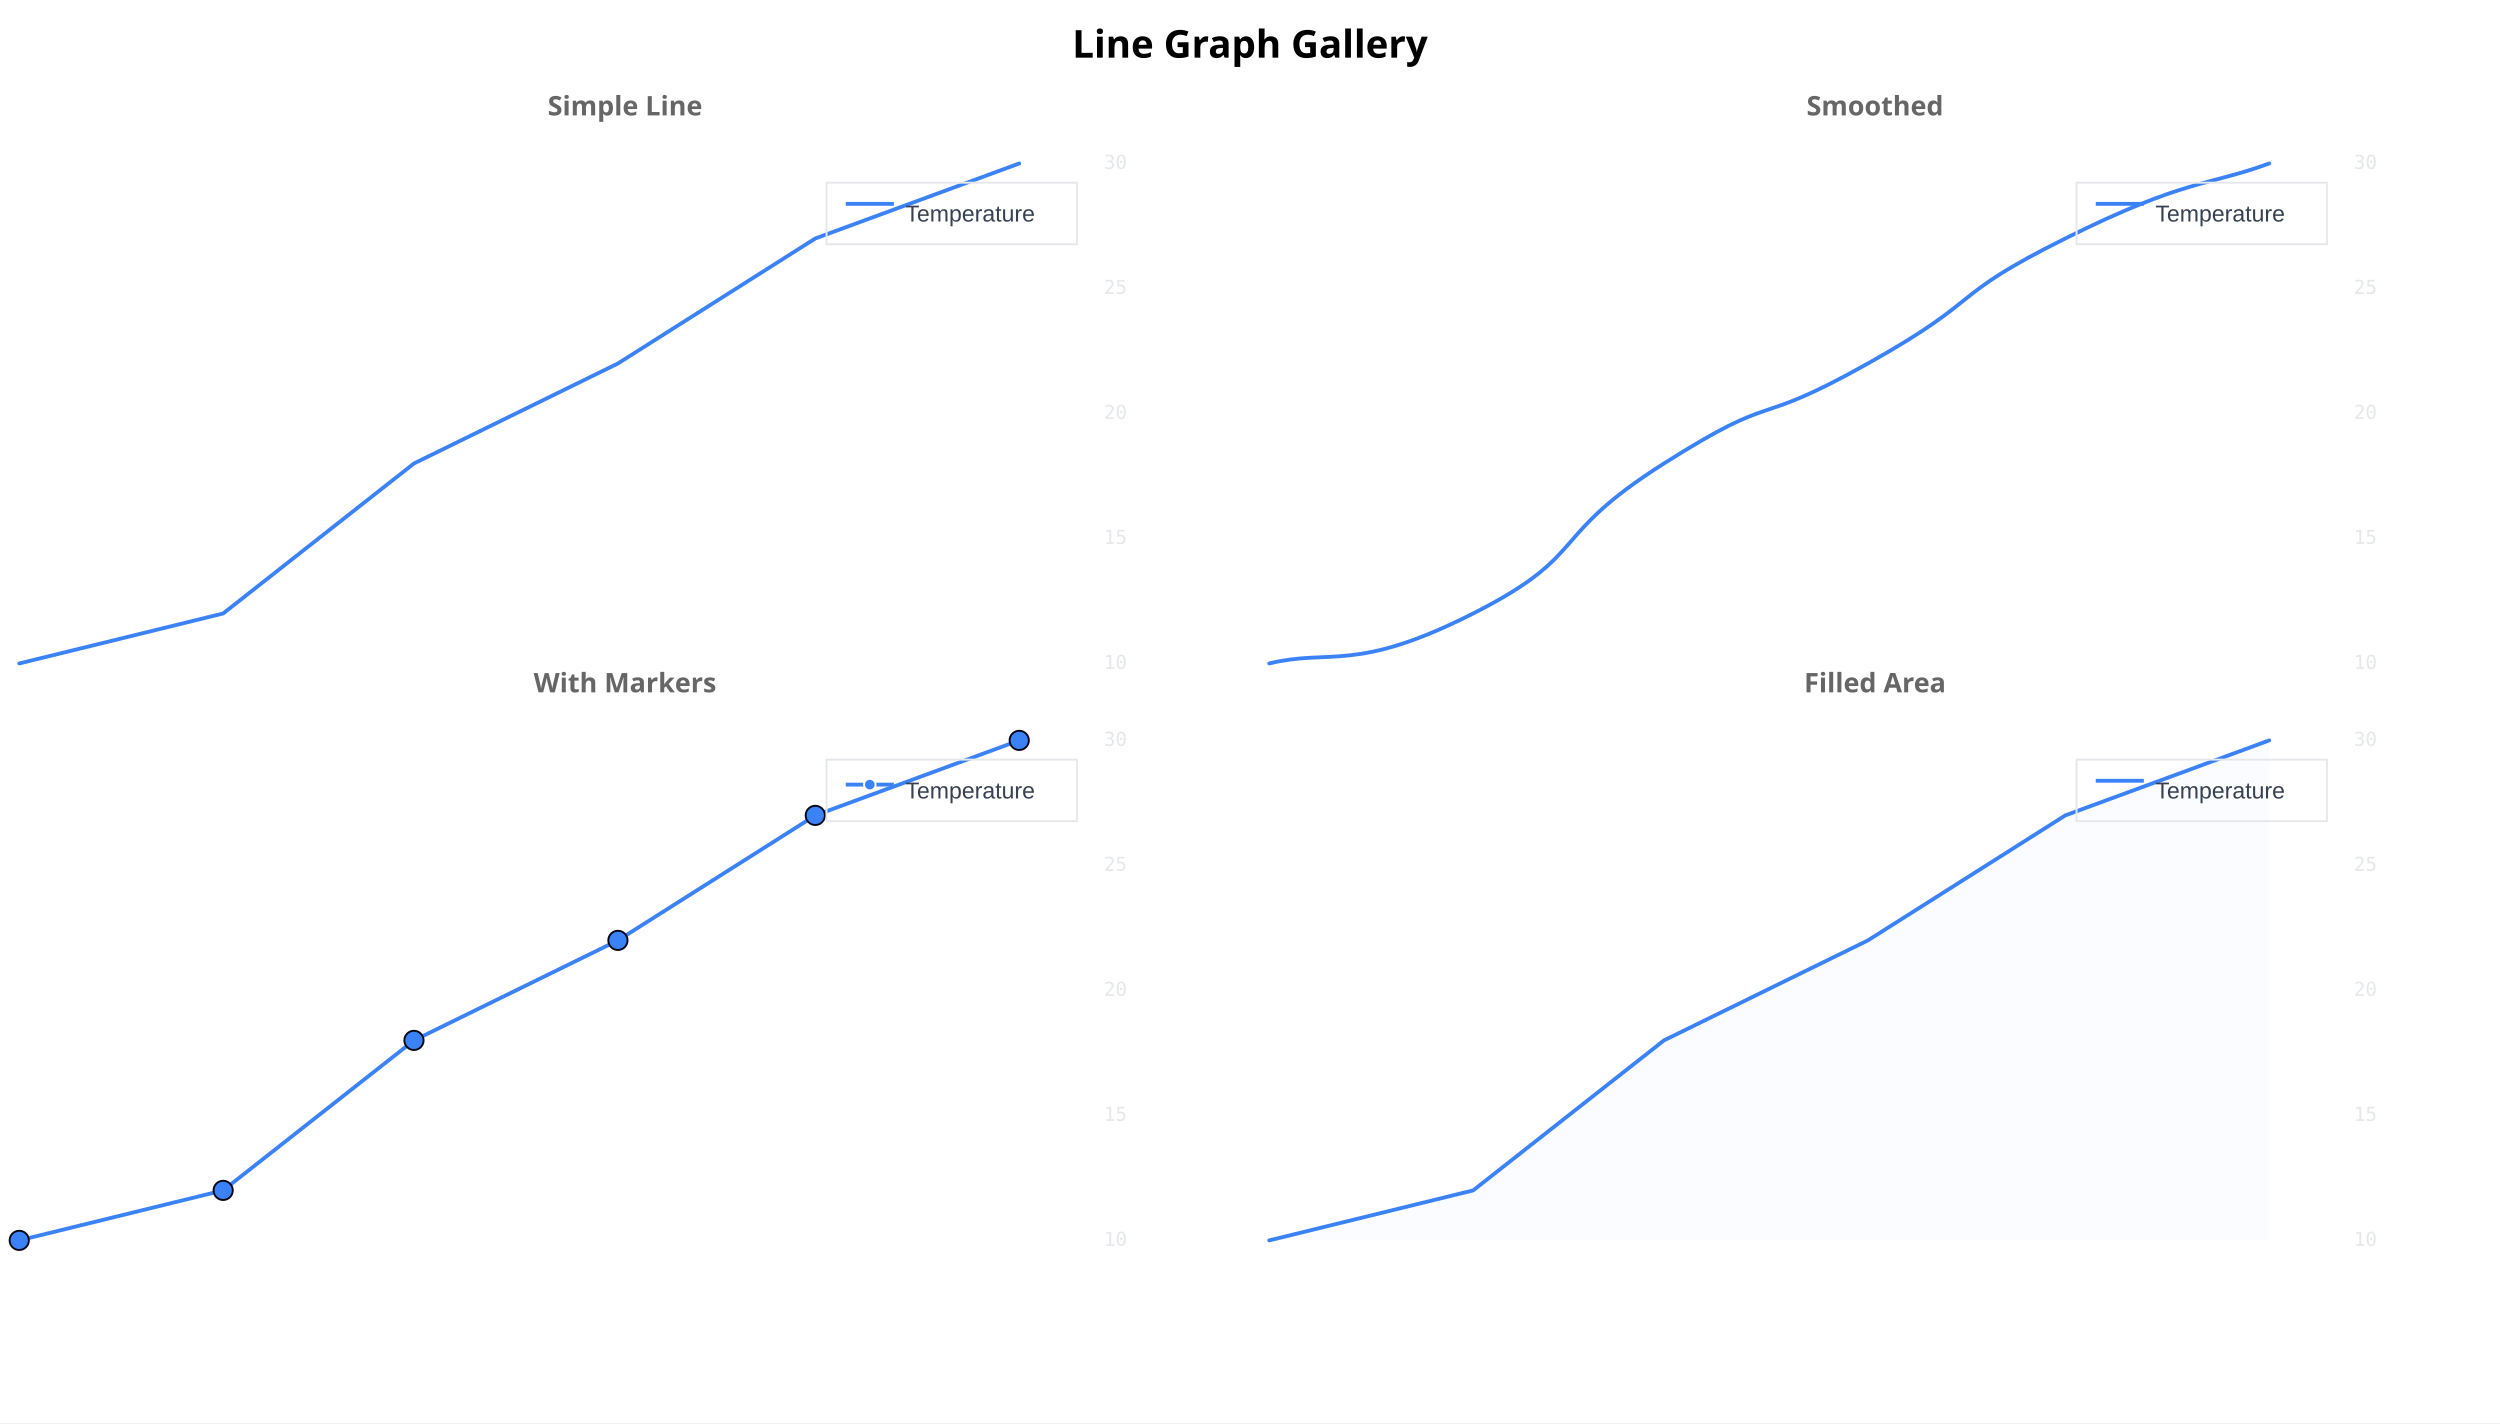
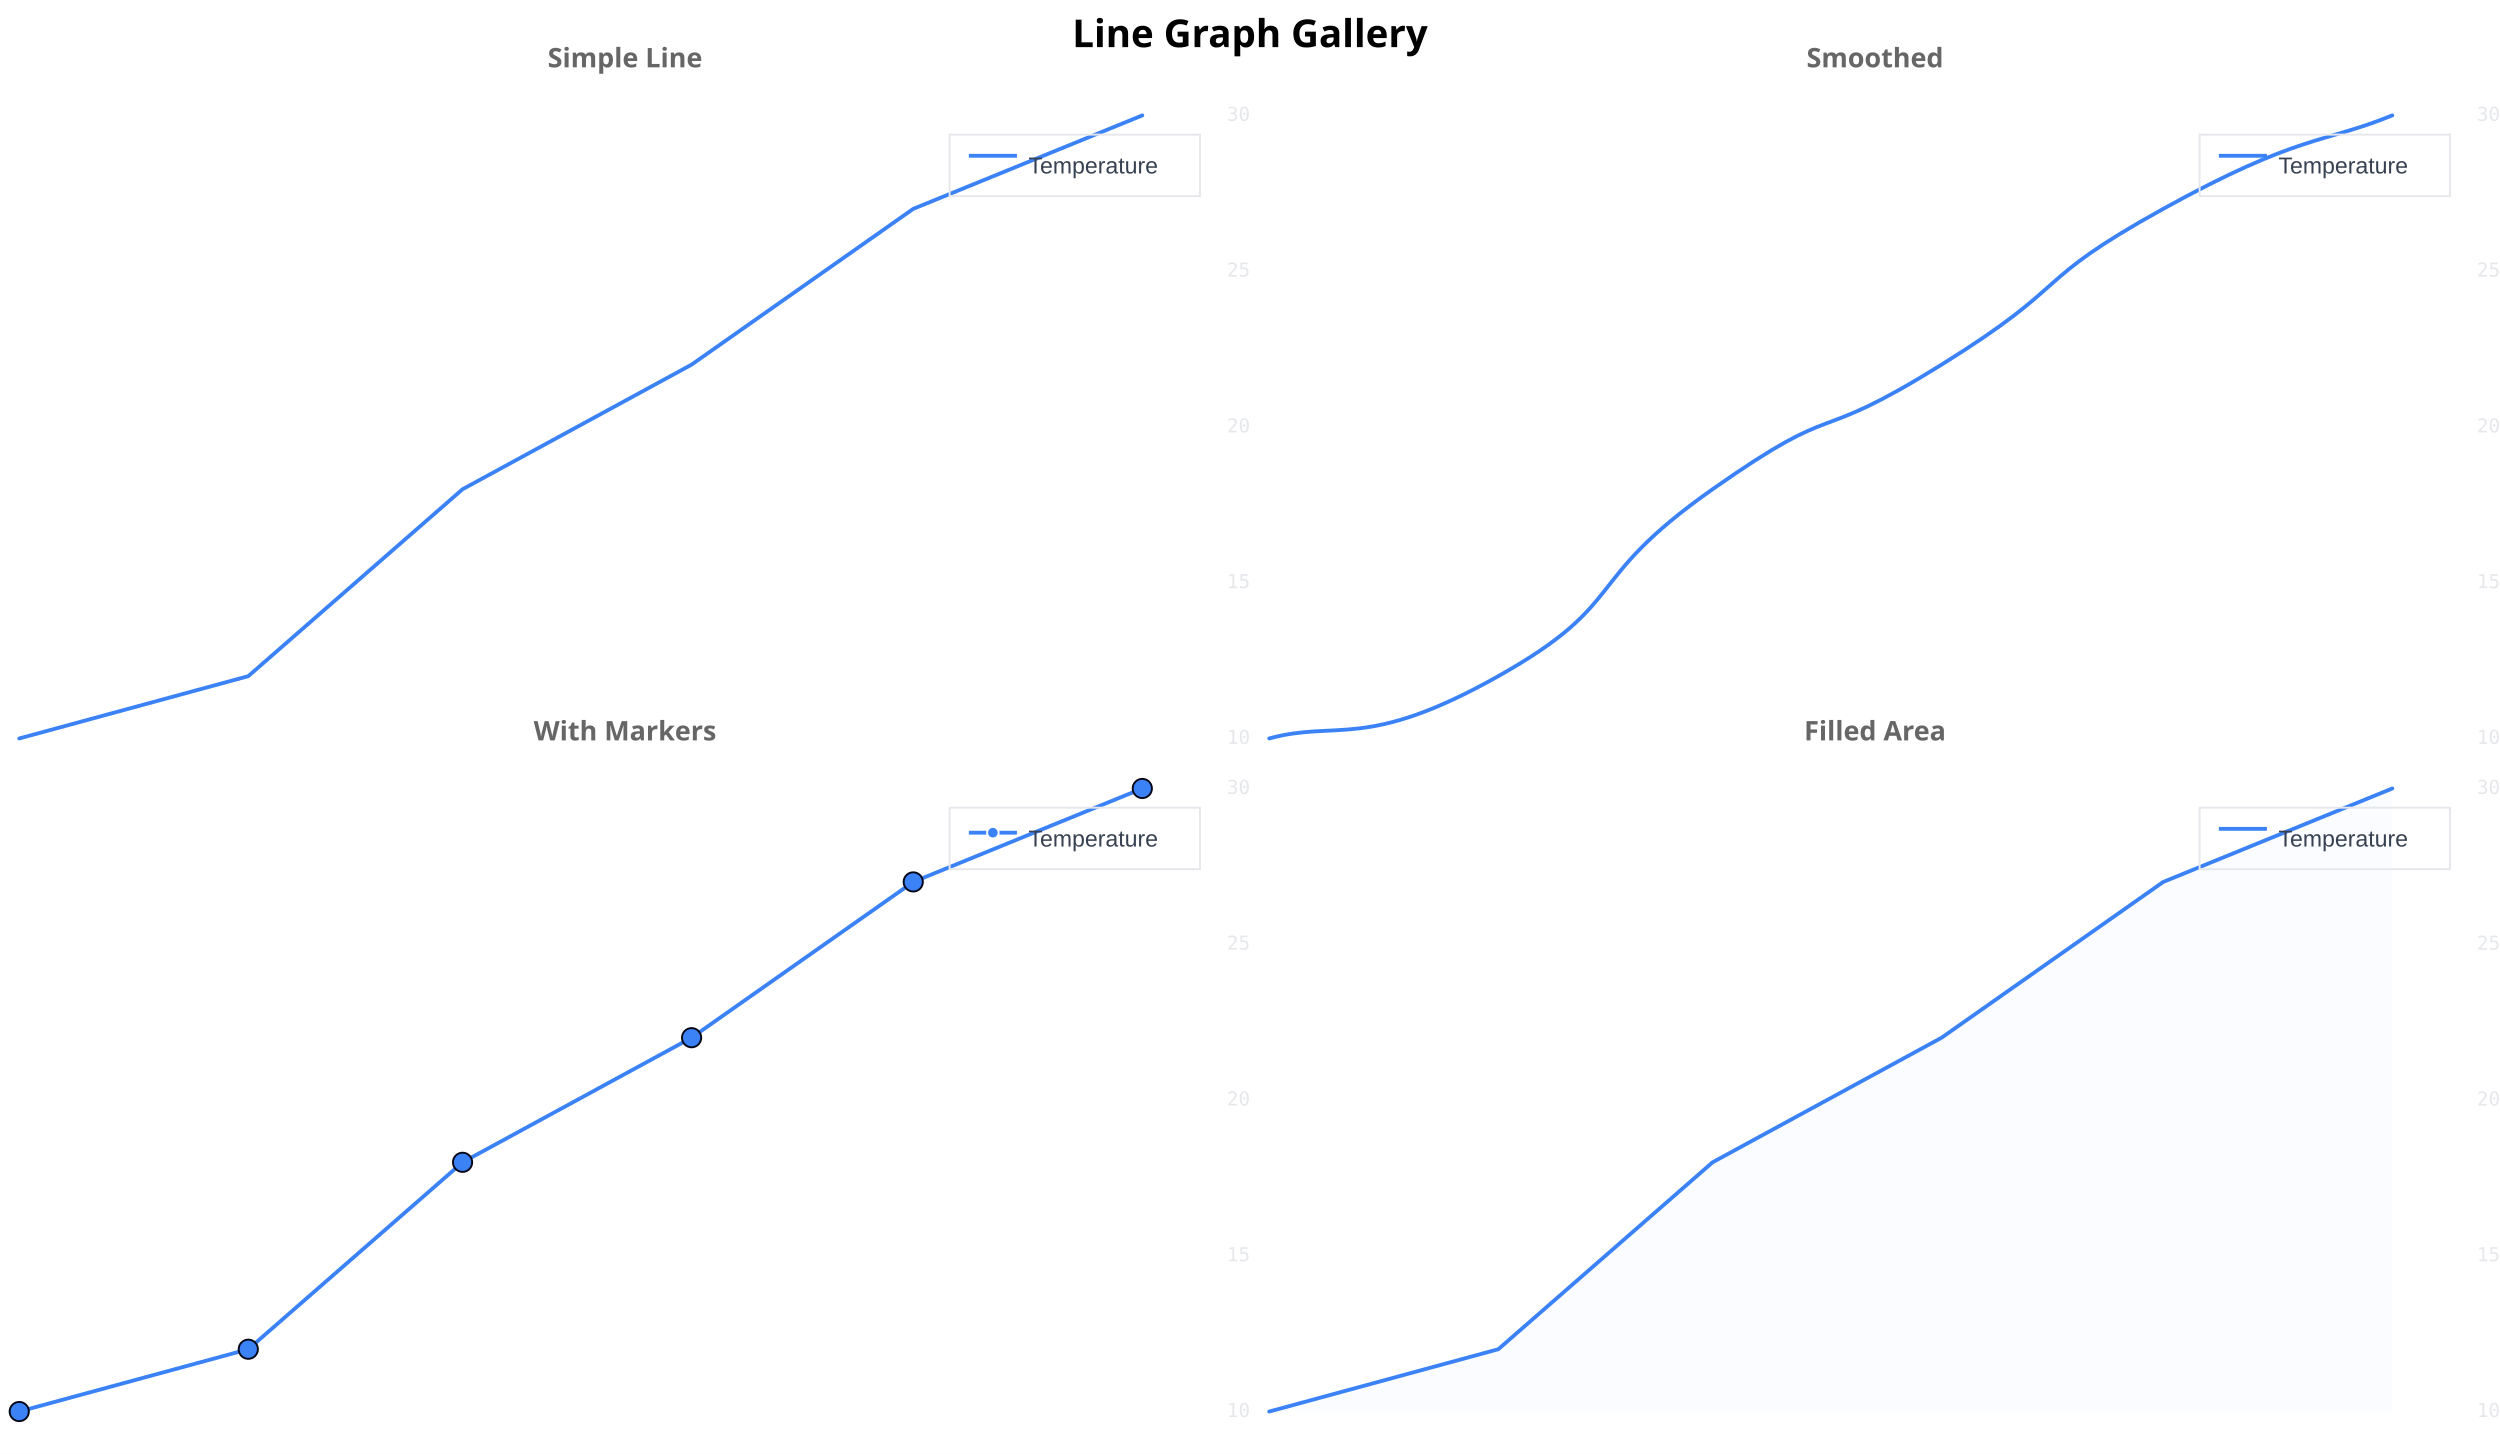
- <svg xmlns="http://www.w3.org/2000/svg" width="1300" height="740" viewBox="0 0 1300 740">
-   <rect x="0.00" y="0.00" width="1300.00" height="740.00" fill="#ffffff" />
-   <text x="650.00" y="30.00" fill="#000000" text-anchor="middle" font-family="sans-serif" font-size="20.00px" font-weight="bold">Line Graph Gallery</text>
-   <g transform="translate(0, 60)">
+ <svg xmlns="http://www.w3.org/2000/svg" width="1300" height="756" viewBox="0 0 1300 756">
+   <rect x="0.00" y="0.00" width="1300.00" height="756.00" fill="#ffffff" />
+   <text x="650.00" y="24.50" fill="#000000" text-anchor="middle" font-family="sans-serif" font-size="20.00px" font-weight="bold">Line Graph Gallery</text>
+   <g transform="translate(0.00, 35.00)">
    <text x="325.00" y="0.00" fill="#666" text-anchor="middle" font-family="sans-serif" font-size="14.00px" font-weight="bold">Simple Line</text>
-     <g transform="translate(10, 25)">
+     <g transform="translate(10.00, 25.00)">
      <g transform="translate(0, 0)">
        <g class="axis axis-right">
-           <line x1="555.00" y1="260.00" x2="555.00" y2="0.00" stroke="rgba(255,255,255,0.1)" stroke-width="1.00" />
-           <line x1="555.00" y1="260.00" x2="561.00" y2="260.00" stroke="rgba(255,255,255,0.1)" stroke-width="1.00" />
-           <line x1="555.00" y1="260.00" x2="-5.00" y2="260.00" stroke="rgba(255,255,255,0.1)" stroke-width="1.00" />
-           <text x="564.00" y="260.00" fill="#E5E7EB" text-anchor="start" dominant-baseline="middle" font-family="monospace" font-size="10.00px">10</text>
-           <line x1="555.00" y1="195.00" x2="561.00" y2="195.00" stroke="rgba(255,255,255,0.1)" stroke-width="1.00" />
-           <line x1="555.00" y1="195.00" x2="-5.00" y2="195.00" stroke="rgba(255,255,255,0.1)" stroke-width="1.00" />
-           <text x="564.00" y="195.00" fill="#E5E7EB" text-anchor="start" dominant-baseline="middle" font-family="monospace" font-size="10.00px">15</text>
-           <line x1="555.00" y1="130.00" x2="561.00" y2="130.00" stroke="rgba(255,255,255,0.1)" stroke-width="1.00" />
-           <line x1="555.00" y1="130.00" x2="-5.00" y2="130.00" stroke="rgba(255,255,255,0.1)" stroke-width="1.00" />
-           <text x="564.00" y="130.00" fill="#E5E7EB" text-anchor="start" dominant-baseline="middle" font-family="monospace" font-size="10.00px">20</text>
-           <line x1="555.00" y1="65.00" x2="561.00" y2="65.00" stroke="rgba(255,255,255,0.1)" stroke-width="1.00" />
-           <line x1="555.00" y1="65.00" x2="-5.00" y2="65.00" stroke="rgba(255,255,255,0.1)" stroke-width="1.00" />
-           <text x="564.00" y="65.00" fill="#E5E7EB" text-anchor="start" dominant-baseline="middle" font-family="monospace" font-size="10.00px">25</text>
-           <line x1="555.00" y1="0.00" x2="561.00" y2="0.00" stroke="rgba(255,255,255,0.1)" stroke-width="1.00" />
-           <line x1="555.00" y1="0.00" x2="-5.00" y2="0.00" stroke="rgba(255,255,255,0.1)" stroke-width="1.00" />
-           <text x="564.00" y="0.00" fill="#E5E7EB" text-anchor="start" dominant-baseline="middle" font-family="monospace" font-size="10.00px">30</text>
+           <line x1="619.00" y1="324.00" x2="619.00" y2="0.00" stroke="rgba(255,255,255,0.1)" stroke-width="1.00" />
+           <line x1="619.00" y1="324.00" x2="625.00" y2="324.00" stroke="rgba(255,255,255,0.1)" stroke-width="1.00" />
+           <line x1="619.00" y1="324.00" x2="-5.00" y2="324.00" stroke="rgba(255,255,255,0.1)" stroke-width="1.00" />
+           <text x="628.00" y="324.00" fill="#E5E7EB" text-anchor="start" dominant-baseline="middle" font-family="monospace" font-size="10.00px">10</text>
+           <line x1="619.00" y1="243.00" x2="625.00" y2="243.00" stroke="rgba(255,255,255,0.1)" stroke-width="1.00" />
+           <line x1="619.00" y1="243.00" x2="-5.00" y2="243.00" stroke="rgba(255,255,255,0.1)" stroke-width="1.00" />
+           <text x="628.00" y="243.00" fill="#E5E7EB" text-anchor="start" dominant-baseline="middle" font-family="monospace" font-size="10.00px">15</text>
+           <line x1="619.00" y1="162.00" x2="625.00" y2="162.00" stroke="rgba(255,255,255,0.1)" stroke-width="1.00" />
+           <line x1="619.00" y1="162.00" x2="-5.00" y2="162.00" stroke="rgba(255,255,255,0.1)" stroke-width="1.00" />
+           <text x="628.00" y="162.00" fill="#E5E7EB" text-anchor="start" dominant-baseline="middle" font-family="monospace" font-size="10.00px">20</text>
+           <line x1="619.00" y1="81.00" x2="625.00" y2="81.00" stroke="rgba(255,255,255,0.1)" stroke-width="1.00" />
+           <line x1="619.00" y1="81.00" x2="-5.00" y2="81.00" stroke="rgba(255,255,255,0.1)" stroke-width="1.00" />
+           <text x="628.00" y="81.00" fill="#E5E7EB" text-anchor="start" dominant-baseline="middle" font-family="monospace" font-size="10.00px">25</text>
+           <line x1="619.00" y1="0.00" x2="625.00" y2="0.00" stroke="rgba(255,255,255,0.1)" stroke-width="1.00" />
+           <line x1="619.00" y1="0.00" x2="-5.00" y2="0.00" stroke="rgba(255,255,255,0.1)" stroke-width="1.00" />
+           <text x="628.00" y="0.00" fill="#E5E7EB" text-anchor="start" dominant-baseline="middle" font-family="monospace" font-size="10.00px">30</text>
        </g>
-         <path d="M 0.00 260.00 L 106.05 234.00 L 205.26 156.00 L 311.32 104.00 L 413.95 39.00 L 520.00 0.00" fill="none" stroke="#3b82f6" stroke-width="2.00" stroke-linecap="round" stroke-linejoin="round" />
+         <path d="M 0.00 324.00 L 119.11 291.60 L 230.53 194.40 L 349.63 129.60 L 464.89 48.60 L 584.00 0.00" fill="none" stroke="#3b82f6" stroke-width="2.00" stroke-linecap="round" stroke-linejoin="round" />
      </g>
-       <g class="legend" transform="translate(419.8,10.0)">
+       <g class="legend" transform="translate(483.8,10.0)">
        <rect x="0" y="0" width="130.2" height="32.0" fill="none" stroke="#e5e7eb" stroke-width="1.0" />
        <g transform="translate(10.0,10.0)">
          <line x1="0" y1="1.0" x2="25.0" y2="1.0" stroke="#3b82f6" stroke-width="2.0" />
        </g>
        <text x="41.0" y="20.2" font-family="Arial, sans-serif" font-size="12.0" fill="#374151">Temperature</text>
      </g>
    </g>
  </g>
-   <g transform="translate(650, 60)">
+   <g transform="translate(650.00, 35.00)">
    <text x="325.00" y="0.00" fill="#666" text-anchor="middle" font-family="sans-serif" font-size="14.00px" font-weight="bold">Smoothed</text>
-     <g transform="translate(10, 25)">
+     <g transform="translate(10.00, 25.00)">
      <g transform="translate(0, 0)">
        <g class="axis axis-right">
-           <line x1="555.00" y1="260.00" x2="555.00" y2="0.00" stroke="rgba(255,255,255,0.1)" stroke-width="1.00" />
-           <line x1="555.00" y1="260.00" x2="561.00" y2="260.00" stroke="rgba(255,255,255,0.1)" stroke-width="1.00" />
-           <line x1="555.00" y1="260.00" x2="-5.00" y2="260.00" stroke="rgba(255,255,255,0.1)" stroke-width="1.00" />
-           <text x="564.00" y="260.00" fill="#E5E7EB" text-anchor="start" dominant-baseline="middle" font-family="monospace" font-size="10.00px">10</text>
-           <line x1="555.00" y1="195.00" x2="561.00" y2="195.00" stroke="rgba(255,255,255,0.1)" stroke-width="1.00" />
-           <line x1="555.00" y1="195.00" x2="-5.00" y2="195.00" stroke="rgba(255,255,255,0.1)" stroke-width="1.00" />
-           <text x="564.00" y="195.00" fill="#E5E7EB" text-anchor="start" dominant-baseline="middle" font-family="monospace" font-size="10.00px">15</text>
-           <line x1="555.00" y1="130.00" x2="561.00" y2="130.00" stroke="rgba(255,255,255,0.1)" stroke-width="1.00" />
-           <line x1="555.00" y1="130.00" x2="-5.00" y2="130.00" stroke="rgba(255,255,255,0.1)" stroke-width="1.00" />
-           <text x="564.00" y="130.00" fill="#E5E7EB" text-anchor="start" dominant-baseline="middle" font-family="monospace" font-size="10.00px">20</text>
-           <line x1="555.00" y1="65.00" x2="561.00" y2="65.00" stroke="rgba(255,255,255,0.1)" stroke-width="1.00" />
-           <line x1="555.00" y1="65.00" x2="-5.00" y2="65.00" stroke="rgba(255,255,255,0.1)" stroke-width="1.00" />
-           <text x="564.00" y="65.00" fill="#E5E7EB" text-anchor="start" dominant-baseline="middle" font-family="monospace" font-size="10.00px">25</text>
-           <line x1="555.00" y1="0.00" x2="561.00" y2="0.00" stroke="rgba(255,255,255,0.1)" stroke-width="1.00" />
-           <line x1="555.00" y1="0.00" x2="-5.00" y2="0.00" stroke="rgba(255,255,255,0.1)" stroke-width="1.00" />
-           <text x="564.00" y="0.00" fill="#E5E7EB" text-anchor="start" dominant-baseline="middle" font-family="monospace" font-size="10.00px">30</text>
+           <line x1="619.00" y1="324.00" x2="619.00" y2="0.00" stroke="rgba(255,255,255,0.1)" stroke-width="1.00" />
+           <line x1="619.00" y1="324.00" x2="625.00" y2="324.00" stroke="rgba(255,255,255,0.1)" stroke-width="1.00" />
+           <line x1="619.00" y1="324.00" x2="-5.00" y2="324.00" stroke="rgba(255,255,255,0.1)" stroke-width="1.00" />
+           <text x="628.00" y="324.00" fill="#E5E7EB" text-anchor="start" dominant-baseline="middle" font-family="monospace" font-size="10.00px">10</text>
+           <line x1="619.00" y1="243.00" x2="625.00" y2="243.00" stroke="rgba(255,255,255,0.1)" stroke-width="1.00" />
+           <line x1="619.00" y1="243.00" x2="-5.00" y2="243.00" stroke="rgba(255,255,255,0.1)" stroke-width="1.00" />
+           <text x="628.00" y="243.00" fill="#E5E7EB" text-anchor="start" dominant-baseline="middle" font-family="monospace" font-size="10.00px">15</text>
+           <line x1="619.00" y1="162.00" x2="625.00" y2="162.00" stroke="rgba(255,255,255,0.1)" stroke-width="1.00" />
+           <line x1="619.00" y1="162.00" x2="-5.00" y2="162.00" stroke="rgba(255,255,255,0.1)" stroke-width="1.00" />
+           <text x="628.00" y="162.00" fill="#E5E7EB" text-anchor="start" dominant-baseline="middle" font-family="monospace" font-size="10.00px">20</text>
+           <line x1="619.00" y1="81.00" x2="625.00" y2="81.00" stroke="rgba(255,255,255,0.1)" stroke-width="1.00" />
+           <line x1="619.00" y1="81.00" x2="-5.00" y2="81.00" stroke="rgba(255,255,255,0.1)" stroke-width="1.00" />
+           <text x="628.00" y="81.00" fill="#E5E7EB" text-anchor="start" dominant-baseline="middle" font-family="monospace" font-size="10.00px">25</text>
+           <line x1="619.00" y1="0.00" x2="625.00" y2="0.00" stroke="rgba(255,255,255,0.1)" stroke-width="1.00" />
+           <line x1="619.00" y1="0.00" x2="-5.00" y2="0.00" stroke="rgba(255,255,255,0.1)" stroke-width="1.00" />
+           <text x="628.00" y="0.00" fill="#E5E7EB" text-anchor="start" dominant-baseline="middle" font-family="monospace" font-size="10.00px">30</text>
        </g>
-         <path d="M 0.00 260.00 C 31.82 252.20, 44.47 265.20, 106.05 234.00 C 167.63 202.80, 143.68 195.00, 205.26 156.00 C 266.84 117.00, 248.71 139.10, 311.32 104.00 C 373.92 68.90, 351.34 70.20, 413.95 39.00 C 476.55 7.80, 488.18 11.70, 520.00 0.00" fill="none" stroke="#3b82f6" stroke-width="2.00" stroke-linecap="round" stroke-linejoin="round" />
+         <path d="M 0.00 324.00 C 35.73 314.28, 49.95 330.48, 119.11 291.60 C 188.26 252.72, 161.37 243.00, 230.53 194.40 C 299.68 145.80, 279.32 173.34, 349.63 129.60 C 419.94 85.86, 394.58 87.48, 464.89 48.60 C 535.21 9.72, 548.27 14.58, 584.00 0.00" fill="none" stroke="#3b82f6" stroke-width="2.00" stroke-linecap="round" stroke-linejoin="round" />
      </g>
-       <g class="legend" transform="translate(419.8,10.0)">
+       <g class="legend" transform="translate(483.8,10.0)">
        <rect x="0" y="0" width="130.2" height="32.0" fill="none" stroke="#e5e7eb" stroke-width="1.0" />
        <g transform="translate(10.0,10.0)">
          <line x1="0" y1="1.0" x2="25.0" y2="1.0" stroke="#3b82f6" stroke-width="2.0" />
        </g>
        <text x="41.0" y="20.2" font-family="Arial, sans-serif" font-size="12.0" fill="#374151">Temperature</text>
      </g>
    </g>
  </g>
-   <g transform="translate(0, 360)">
+   <g transform="translate(0.00, 385.00)">
    <text x="325.00" y="0.00" fill="#666" text-anchor="middle" font-family="sans-serif" font-size="14.00px" font-weight="bold">With Markers</text>
-     <g transform="translate(10, 25)">
+     <g transform="translate(10.00, 25.00)">
      <g transform="translate(0, 0)">
        <g class="axis axis-right">
-           <line x1="555.00" y1="260.00" x2="555.00" y2="0.00" stroke="rgba(255,255,255,0.1)" stroke-width="1.00" />
-           <line x1="555.00" y1="260.00" x2="561.00" y2="260.00" stroke="rgba(255,255,255,0.1)" stroke-width="1.00" />
-           <line x1="555.00" y1="260.00" x2="-5.00" y2="260.00" stroke="rgba(255,255,255,0.1)" stroke-width="1.00" />
-           <text x="564.00" y="260.00" fill="#E5E7EB" text-anchor="start" dominant-baseline="middle" font-family="monospace" font-size="10.00px">10</text>
-           <line x1="555.00" y1="195.00" x2="561.00" y2="195.00" stroke="rgba(255,255,255,0.1)" stroke-width="1.00" />
-           <line x1="555.00" y1="195.00" x2="-5.00" y2="195.00" stroke="rgba(255,255,255,0.1)" stroke-width="1.00" />
-           <text x="564.00" y="195.00" fill="#E5E7EB" text-anchor="start" dominant-baseline="middle" font-family="monospace" font-size="10.00px">15</text>
-           <line x1="555.00" y1="130.00" x2="561.00" y2="130.00" stroke="rgba(255,255,255,0.1)" stroke-width="1.00" />
-           <line x1="555.00" y1="130.00" x2="-5.00" y2="130.00" stroke="rgba(255,255,255,0.1)" stroke-width="1.00" />
-           <text x="564.00" y="130.00" fill="#E5E7EB" text-anchor="start" dominant-baseline="middle" font-family="monospace" font-size="10.00px">20</text>
-           <line x1="555.00" y1="65.00" x2="561.00" y2="65.00" stroke="rgba(255,255,255,0.1)" stroke-width="1.00" />
-           <line x1="555.00" y1="65.00" x2="-5.00" y2="65.00" stroke="rgba(255,255,255,0.1)" stroke-width="1.00" />
-           <text x="564.00" y="65.00" fill="#E5E7EB" text-anchor="start" dominant-baseline="middle" font-family="monospace" font-size="10.00px">25</text>
-           <line x1="555.00" y1="0.00" x2="561.00" y2="0.00" stroke="rgba(255,255,255,0.1)" stroke-width="1.00" />
-           <line x1="555.00" y1="0.00" x2="-5.00" y2="0.00" stroke="rgba(255,255,255,0.1)" stroke-width="1.00" />
-           <text x="564.00" y="0.00" fill="#E5E7EB" text-anchor="start" dominant-baseline="middle" font-family="monospace" font-size="10.00px">30</text>
+           <line x1="619.00" y1="324.00" x2="619.00" y2="0.00" stroke="rgba(255,255,255,0.1)" stroke-width="1.00" />
+           <line x1="619.00" y1="324.00" x2="625.00" y2="324.00" stroke="rgba(255,255,255,0.1)" stroke-width="1.00" />
+           <line x1="619.00" y1="324.00" x2="-5.00" y2="324.00" stroke="rgba(255,255,255,0.1)" stroke-width="1.00" />
+           <text x="628.00" y="324.00" fill="#E5E7EB" text-anchor="start" dominant-baseline="middle" font-family="monospace" font-size="10.00px">10</text>
+           <line x1="619.00" y1="243.00" x2="625.00" y2="243.00" stroke="rgba(255,255,255,0.1)" stroke-width="1.00" />
+           <line x1="619.00" y1="243.00" x2="-5.00" y2="243.00" stroke="rgba(255,255,255,0.1)" stroke-width="1.00" />
+           <text x="628.00" y="243.00" fill="#E5E7EB" text-anchor="start" dominant-baseline="middle" font-family="monospace" font-size="10.00px">15</text>
+           <line x1="619.00" y1="162.00" x2="625.00" y2="162.00" stroke="rgba(255,255,255,0.1)" stroke-width="1.00" />
+           <line x1="619.00" y1="162.00" x2="-5.00" y2="162.00" stroke="rgba(255,255,255,0.1)" stroke-width="1.00" />
+           <text x="628.00" y="162.00" fill="#E5E7EB" text-anchor="start" dominant-baseline="middle" font-family="monospace" font-size="10.00px">20</text>
+           <line x1="619.00" y1="81.00" x2="625.00" y2="81.00" stroke="rgba(255,255,255,0.1)" stroke-width="1.00" />
+           <line x1="619.00" y1="81.00" x2="-5.00" y2="81.00" stroke="rgba(255,255,255,0.1)" stroke-width="1.00" />
+           <text x="628.00" y="81.00" fill="#E5E7EB" text-anchor="start" dominant-baseline="middle" font-family="monospace" font-size="10.00px">25</text>
+           <line x1="619.00" y1="0.00" x2="625.00" y2="0.00" stroke="rgba(255,255,255,0.1)" stroke-width="1.00" />
+           <line x1="619.00" y1="0.00" x2="-5.00" y2="0.00" stroke="rgba(255,255,255,0.1)" stroke-width="1.00" />
+           <text x="628.00" y="0.00" fill="#E5E7EB" text-anchor="start" dominant-baseline="middle" font-family="monospace" font-size="10.00px">30</text>
        </g>
-         <path d="M 0.00 260.00 L 106.05 234.00 L 205.26 156.00 L 311.32 104.00 L 413.95 39.00 L 520.00 0.00" fill="none" stroke="#3b82f6" stroke-width="2.00" stroke-linecap="round" stroke-linejoin="round" />
-         <circle cx="0.00" cy="260.00" r="5.00" fill="#3b82f6" stroke="#020617" stroke-width="1.00" />
-         <circle cx="106.05" cy="234.00" r="5.00" fill="#3b82f6" stroke="#020617" stroke-width="1.00" />
-         <circle cx="205.26" cy="156.00" r="5.00" fill="#3b82f6" stroke="#020617" stroke-width="1.00" />
-         <circle cx="311.32" cy="104.00" r="5.00" fill="#3b82f6" stroke="#020617" stroke-width="1.00" />
-         <circle cx="413.95" cy="39.00" r="5.00" fill="#3b82f6" stroke="#020617" stroke-width="1.00" />
-         <circle cx="520.00" cy="0.00" r="5.00" fill="#3b82f6" stroke="#020617" stroke-width="1.00" />
+         <path d="M 0.00 324.00 L 119.11 291.60 L 230.53 194.40 L 349.63 129.60 L 464.89 48.60 L 584.00 0.00" fill="none" stroke="#3b82f6" stroke-width="2.00" stroke-linecap="round" stroke-linejoin="round" />
+         <circle cx="0.00" cy="324.00" r="5.00" fill="#3b82f6" stroke="#020617" stroke-width="1.00" />
+         <circle cx="119.11" cy="291.60" r="5.00" fill="#3b82f6" stroke="#020617" stroke-width="1.00" />
+         <circle cx="230.53" cy="194.40" r="5.00" fill="#3b82f6" stroke="#020617" stroke-width="1.00" />
+         <circle cx="349.63" cy="129.60" r="5.00" fill="#3b82f6" stroke="#020617" stroke-width="1.00" />
+         <circle cx="464.89" cy="48.60" r="5.00" fill="#3b82f6" stroke="#020617" stroke-width="1.00" />
+         <circle cx="584.00" cy="0.00" r="5.00" fill="#3b82f6" stroke="#020617" stroke-width="1.00" />
      </g>
-       <g class="legend" transform="translate(419.8,10.0)">
+       <g class="legend" transform="translate(483.8,10.0)">
        <rect x="0" y="0" width="130.2" height="32.0" fill="none" stroke="#e5e7eb" stroke-width="1.0" />
        <g transform="translate(10.0,10.0)">
          <line x1="0" y1="3.0" x2="25.0" y2="3.0" stroke="#3b82f6" stroke-width="2.0" />
          <circle cx="12.5" cy="3.0" r="3.0" fill="#3b82f6" stroke="#fff" stroke-width="1" />
        </g>
        <text x="41.0" y="20.2" font-family="Arial, sans-serif" font-size="12.0" fill="#374151">Temperature</text>
      </g>
    </g>
  </g>
-   <g transform="translate(650, 360)">
+   <g transform="translate(650.00, 385.00)">
    <text x="325.00" y="0.00" fill="#666" text-anchor="middle" font-family="sans-serif" font-size="14.00px" font-weight="bold">Filled Area</text>
-     <g transform="translate(10, 25)">
+     <g transform="translate(10.00, 25.00)">
      <g transform="translate(0, 0)">
        <g class="axis axis-right">
-           <line x1="555.00" y1="260.00" x2="555.00" y2="0.00" stroke="rgba(255,255,255,0.1)" stroke-width="1.00" />
-           <line x1="555.00" y1="260.00" x2="561.00" y2="260.00" stroke="rgba(255,255,255,0.1)" stroke-width="1.00" />
-           <line x1="555.00" y1="260.00" x2="-5.00" y2="260.00" stroke="rgba(255,255,255,0.1)" stroke-width="1.00" />
-           <text x="564.00" y="260.00" fill="#E5E7EB" text-anchor="start" dominant-baseline="middle" font-family="monospace" font-size="10.00px">10</text>
-           <line x1="555.00" y1="195.00" x2="561.00" y2="195.00" stroke="rgba(255,255,255,0.1)" stroke-width="1.00" />
-           <line x1="555.00" y1="195.00" x2="-5.00" y2="195.00" stroke="rgba(255,255,255,0.1)" stroke-width="1.00" />
-           <text x="564.00" y="195.00" fill="#E5E7EB" text-anchor="start" dominant-baseline="middle" font-family="monospace" font-size="10.00px">15</text>
-           <line x1="555.00" y1="130.00" x2="561.00" y2="130.00" stroke="rgba(255,255,255,0.1)" stroke-width="1.00" />
-           <line x1="555.00" y1="130.00" x2="-5.00" y2="130.00" stroke="rgba(255,255,255,0.1)" stroke-width="1.00" />
-           <text x="564.00" y="130.00" fill="#E5E7EB" text-anchor="start" dominant-baseline="middle" font-family="monospace" font-size="10.00px">20</text>
-           <line x1="555.00" y1="65.00" x2="561.00" y2="65.00" stroke="rgba(255,255,255,0.1)" stroke-width="1.00" />
-           <line x1="555.00" y1="65.00" x2="-5.00" y2="65.00" stroke="rgba(255,255,255,0.1)" stroke-width="1.00" />
-           <text x="564.00" y="65.00" fill="#E5E7EB" text-anchor="start" dominant-baseline="middle" font-family="monospace" font-size="10.00px">25</text>
-           <line x1="555.00" y1="0.00" x2="561.00" y2="0.00" stroke="rgba(255,255,255,0.1)" stroke-width="1.00" />
-           <line x1="555.00" y1="0.00" x2="-5.00" y2="0.00" stroke="rgba(255,255,255,0.1)" stroke-width="1.00" />
-           <text x="564.00" y="0.00" fill="#E5E7EB" text-anchor="start" dominant-baseline="middle" font-family="monospace" font-size="10.00px">30</text>
+           <line x1="619.00" y1="324.00" x2="619.00" y2="0.00" stroke="rgba(255,255,255,0.1)" stroke-width="1.00" />
+           <line x1="619.00" y1="324.00" x2="625.00" y2="324.00" stroke="rgba(255,255,255,0.1)" stroke-width="1.00" />
+           <line x1="619.00" y1="324.00" x2="-5.00" y2="324.00" stroke="rgba(255,255,255,0.1)" stroke-width="1.00" />
+           <text x="628.00" y="324.00" fill="#E5E7EB" text-anchor="start" dominant-baseline="middle" font-family="monospace" font-size="10.00px">10</text>
+           <line x1="619.00" y1="243.00" x2="625.00" y2="243.00" stroke="rgba(255,255,255,0.1)" stroke-width="1.00" />
+           <line x1="619.00" y1="243.00" x2="-5.00" y2="243.00" stroke="rgba(255,255,255,0.1)" stroke-width="1.00" />
+           <text x="628.00" y="243.00" fill="#E5E7EB" text-anchor="start" dominant-baseline="middle" font-family="monospace" font-size="10.00px">15</text>
+           <line x1="619.00" y1="162.00" x2="625.00" y2="162.00" stroke="rgba(255,255,255,0.1)" stroke-width="1.00" />
+           <line x1="619.00" y1="162.00" x2="-5.00" y2="162.00" stroke="rgba(255,255,255,0.1)" stroke-width="1.00" />
+           <text x="628.00" y="162.00" fill="#E5E7EB" text-anchor="start" dominant-baseline="middle" font-family="monospace" font-size="10.00px">20</text>
+           <line x1="619.00" y1="81.00" x2="625.00" y2="81.00" stroke="rgba(255,255,255,0.1)" stroke-width="1.00" />
+           <line x1="619.00" y1="81.00" x2="-5.00" y2="81.00" stroke="rgba(255,255,255,0.1)" stroke-width="1.00" />
+           <text x="628.00" y="81.00" fill="#E5E7EB" text-anchor="start" dominant-baseline="middle" font-family="monospace" font-size="10.00px">25</text>
+           <line x1="619.00" y1="0.00" x2="625.00" y2="0.00" stroke="rgba(255,255,255,0.1)" stroke-width="1.00" />
+           <line x1="619.00" y1="0.00" x2="-5.00" y2="0.00" stroke="rgba(255,255,255,0.1)" stroke-width="1.00" />
+           <text x="628.00" y="0.00" fill="#E5E7EB" text-anchor="start" dominant-baseline="middle" font-family="monospace" font-size="10.00px">30</text>
        </g>
-         <path d="M 0.00 260.00 L 0.00 260.00 L 106.05 234.00 L 205.26 156.00 L 311.32 104.00 L 413.95 39.00 L 520.00 0.00 L 520.00 260.00 Z" fill="#3b82f620" fill-opacity="0.20" />
-         <path d="M 0.00 260.00 L 106.05 234.00 L 205.26 156.00 L 311.32 104.00 L 413.95 39.00 L 520.00 0.00" fill="none" stroke="#3b82f6" stroke-width="2.00" stroke-linecap="round" stroke-linejoin="round" />
+         <path d="M 0.00 324.00 L 0.00 324.00 L 119.11 291.60 L 230.53 194.40 L 349.63 129.60 L 464.89 48.60 L 584.00 0.00 L 584.00 324.00 Z" fill="#3b82f620" fill-opacity="0.20" />
+         <path d="M 0.00 324.00 L 119.11 291.60 L 230.53 194.40 L 349.63 129.60 L 464.89 48.60 L 584.00 0.00" fill="none" stroke="#3b82f6" stroke-width="2.00" stroke-linecap="round" stroke-linejoin="round" />
      </g>
-       <g class="legend" transform="translate(419.8,10.0)">
+       <g class="legend" transform="translate(483.8,10.0)">
        <rect x="0" y="0" width="130.2" height="32.0" fill="none" stroke="#e5e7eb" stroke-width="1.0" />
        <g transform="translate(10.0,10.0)">
          <line x1="0" y1="1.0" x2="25.0" y2="1.0" stroke="#3b82f6" stroke-width="2.0" />
        </g>
        <text x="41.0" y="20.2" font-family="Arial, sans-serif" font-size="12.0" fill="#374151">Temperature</text>
      </g>
    </g>
  </g>
</svg>
